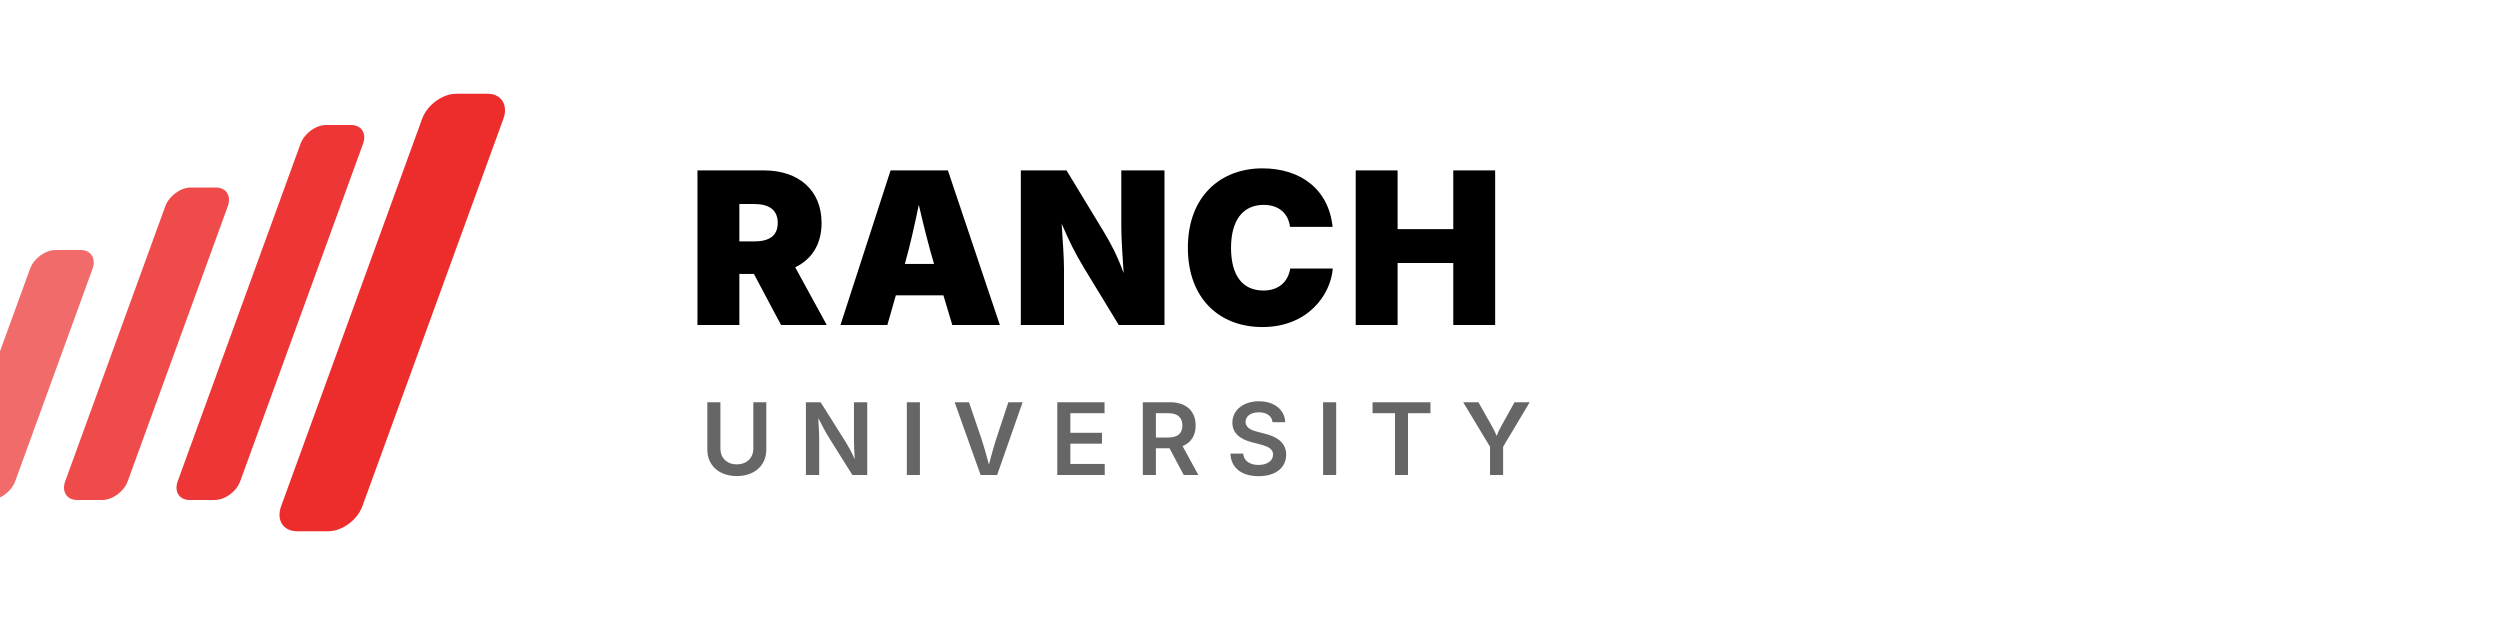
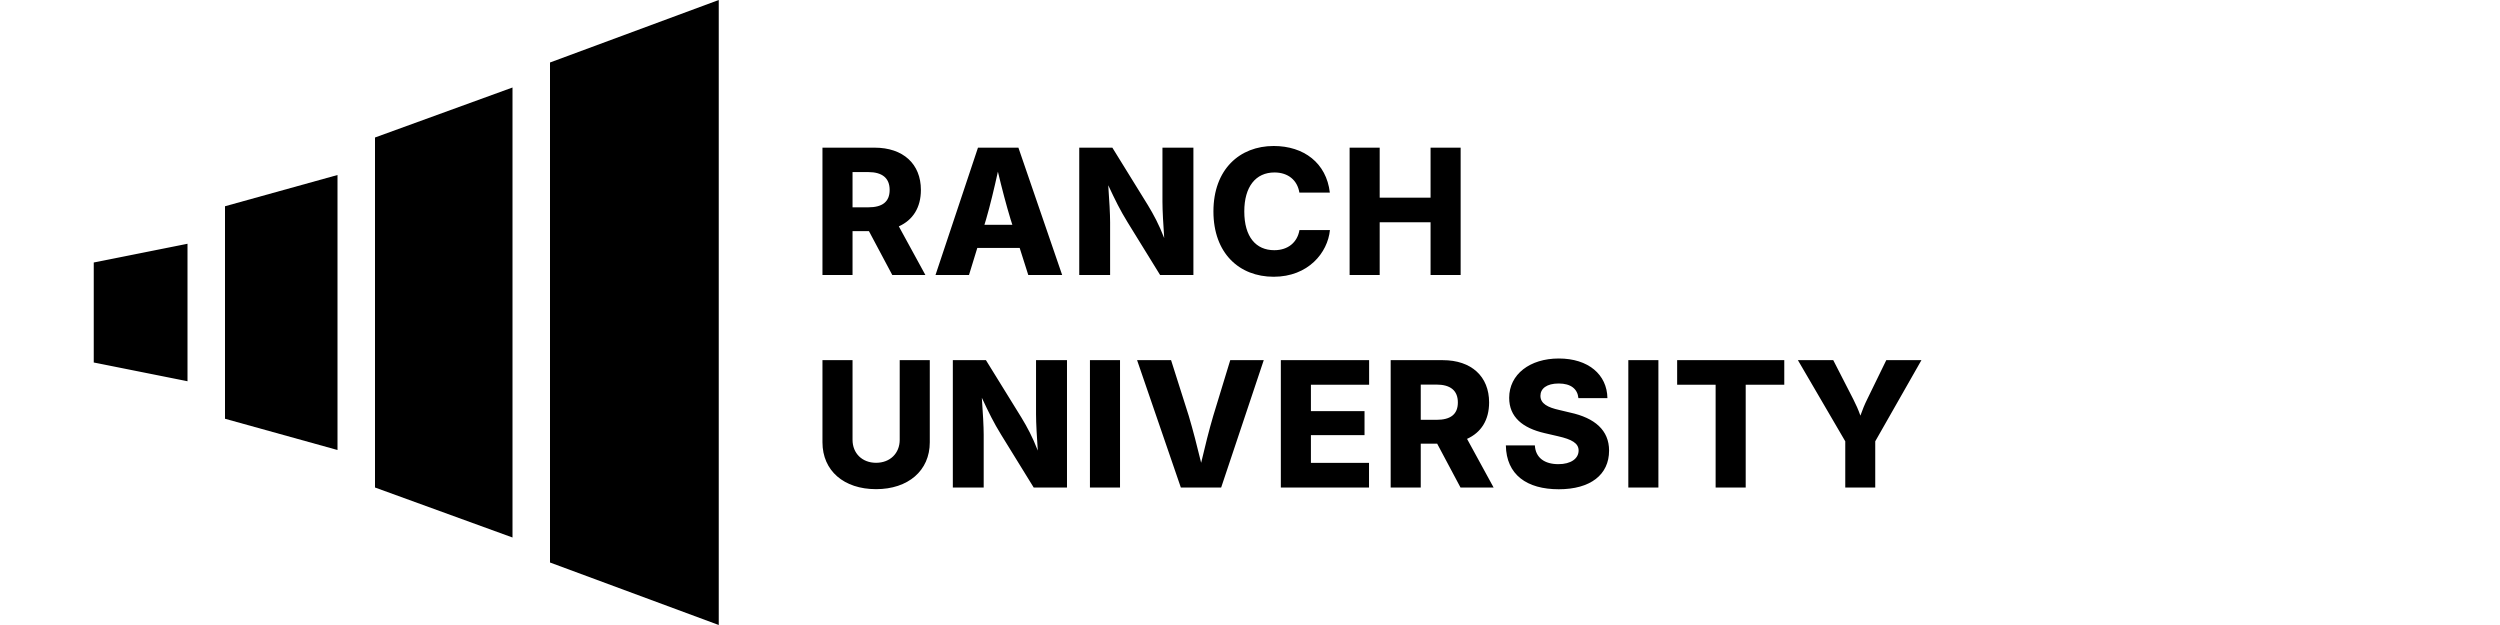
<svg xmlns="http://www.w3.org/2000/svg" version="1.1" viewBox="0 0 400 100" width="100%" height="100%">
-   <g transform="translate(15, 15)">
-     <rect x="0" y="25" width="10" height="40" rx="3" transform="skewX(-20)" fill="#ed2c2c" opacity="0.7" />
-     <rect x="18" y="15" width="10" height="50" rx="3" transform="skewX(-20)" fill="#ed2c2c" opacity="0.85" />
-     <rect x="36" y="5" width="10" height="60" rx="3" transform="skewX(-20)" fill="#ed2c2c" opacity="0.95" />
-     <rect x="54" y="0" width="13" height="70" rx="4" transform="skewX(-20)" fill="#ed2c2c" />
+   <g fill="currentColor">
+     <polygon points="15,42 30,39 30,61 15,58" />
+     <polygon points="36,33 54,28 54,72 36,67" />
+     <polygon points="60,22 82,14 82,86 60,78" />
+     <polygon points="88,10 115,0 115,100 88,90" />
  </g>
-   <g transform="translate(110, 20)">
-     <text x="0" y="32" font-family="'Outfit', 'Outfit-Bold', 'Inter', sans-serif" font-weight="900" font-size="34" fill="currentColor" letter-spacing="1">RANCH</text>
-     <text x="2" y="56" font-family="'Inter', sans-serif" font-weight="600" font-size="16" fill="currentColor" opacity="0.6" letter-spacing="4">UNIVERSITY</text>
+   <g fill="currentColor" font-family="'Inter', system-ui, -apple-system, sans-serif" font-weight="800" font-size="28" letter-spacing="0.5">
+     <text x="130" y="44">RANCH</text>
+     <text x="130" y="78">UNIVERSITY</text>
  </g>
</svg>
